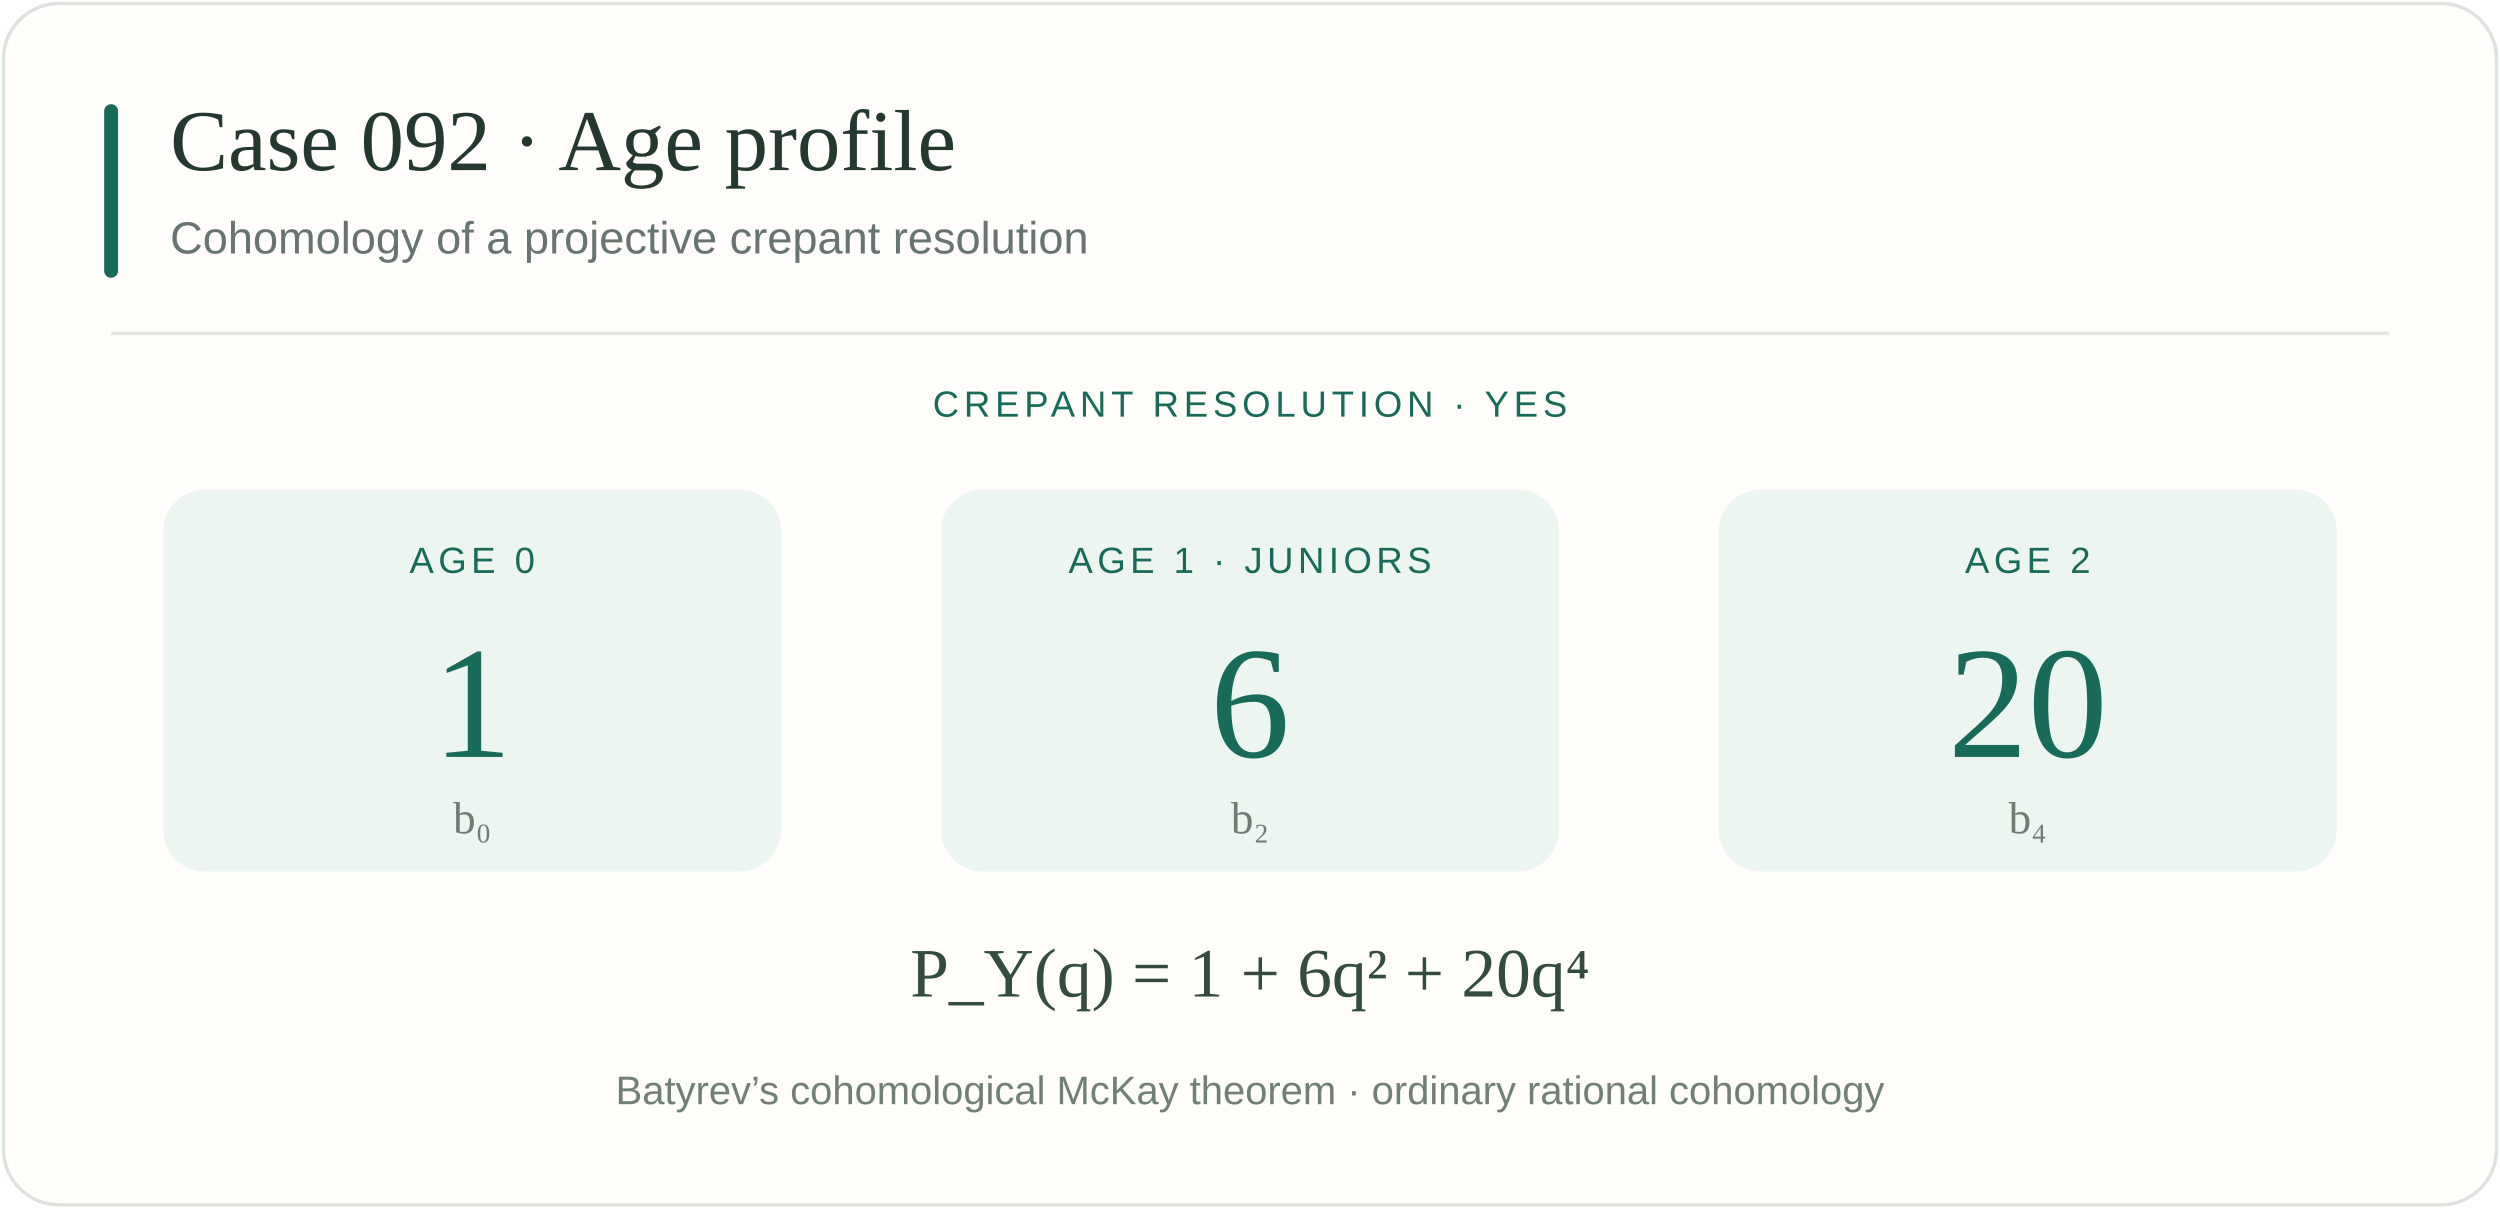
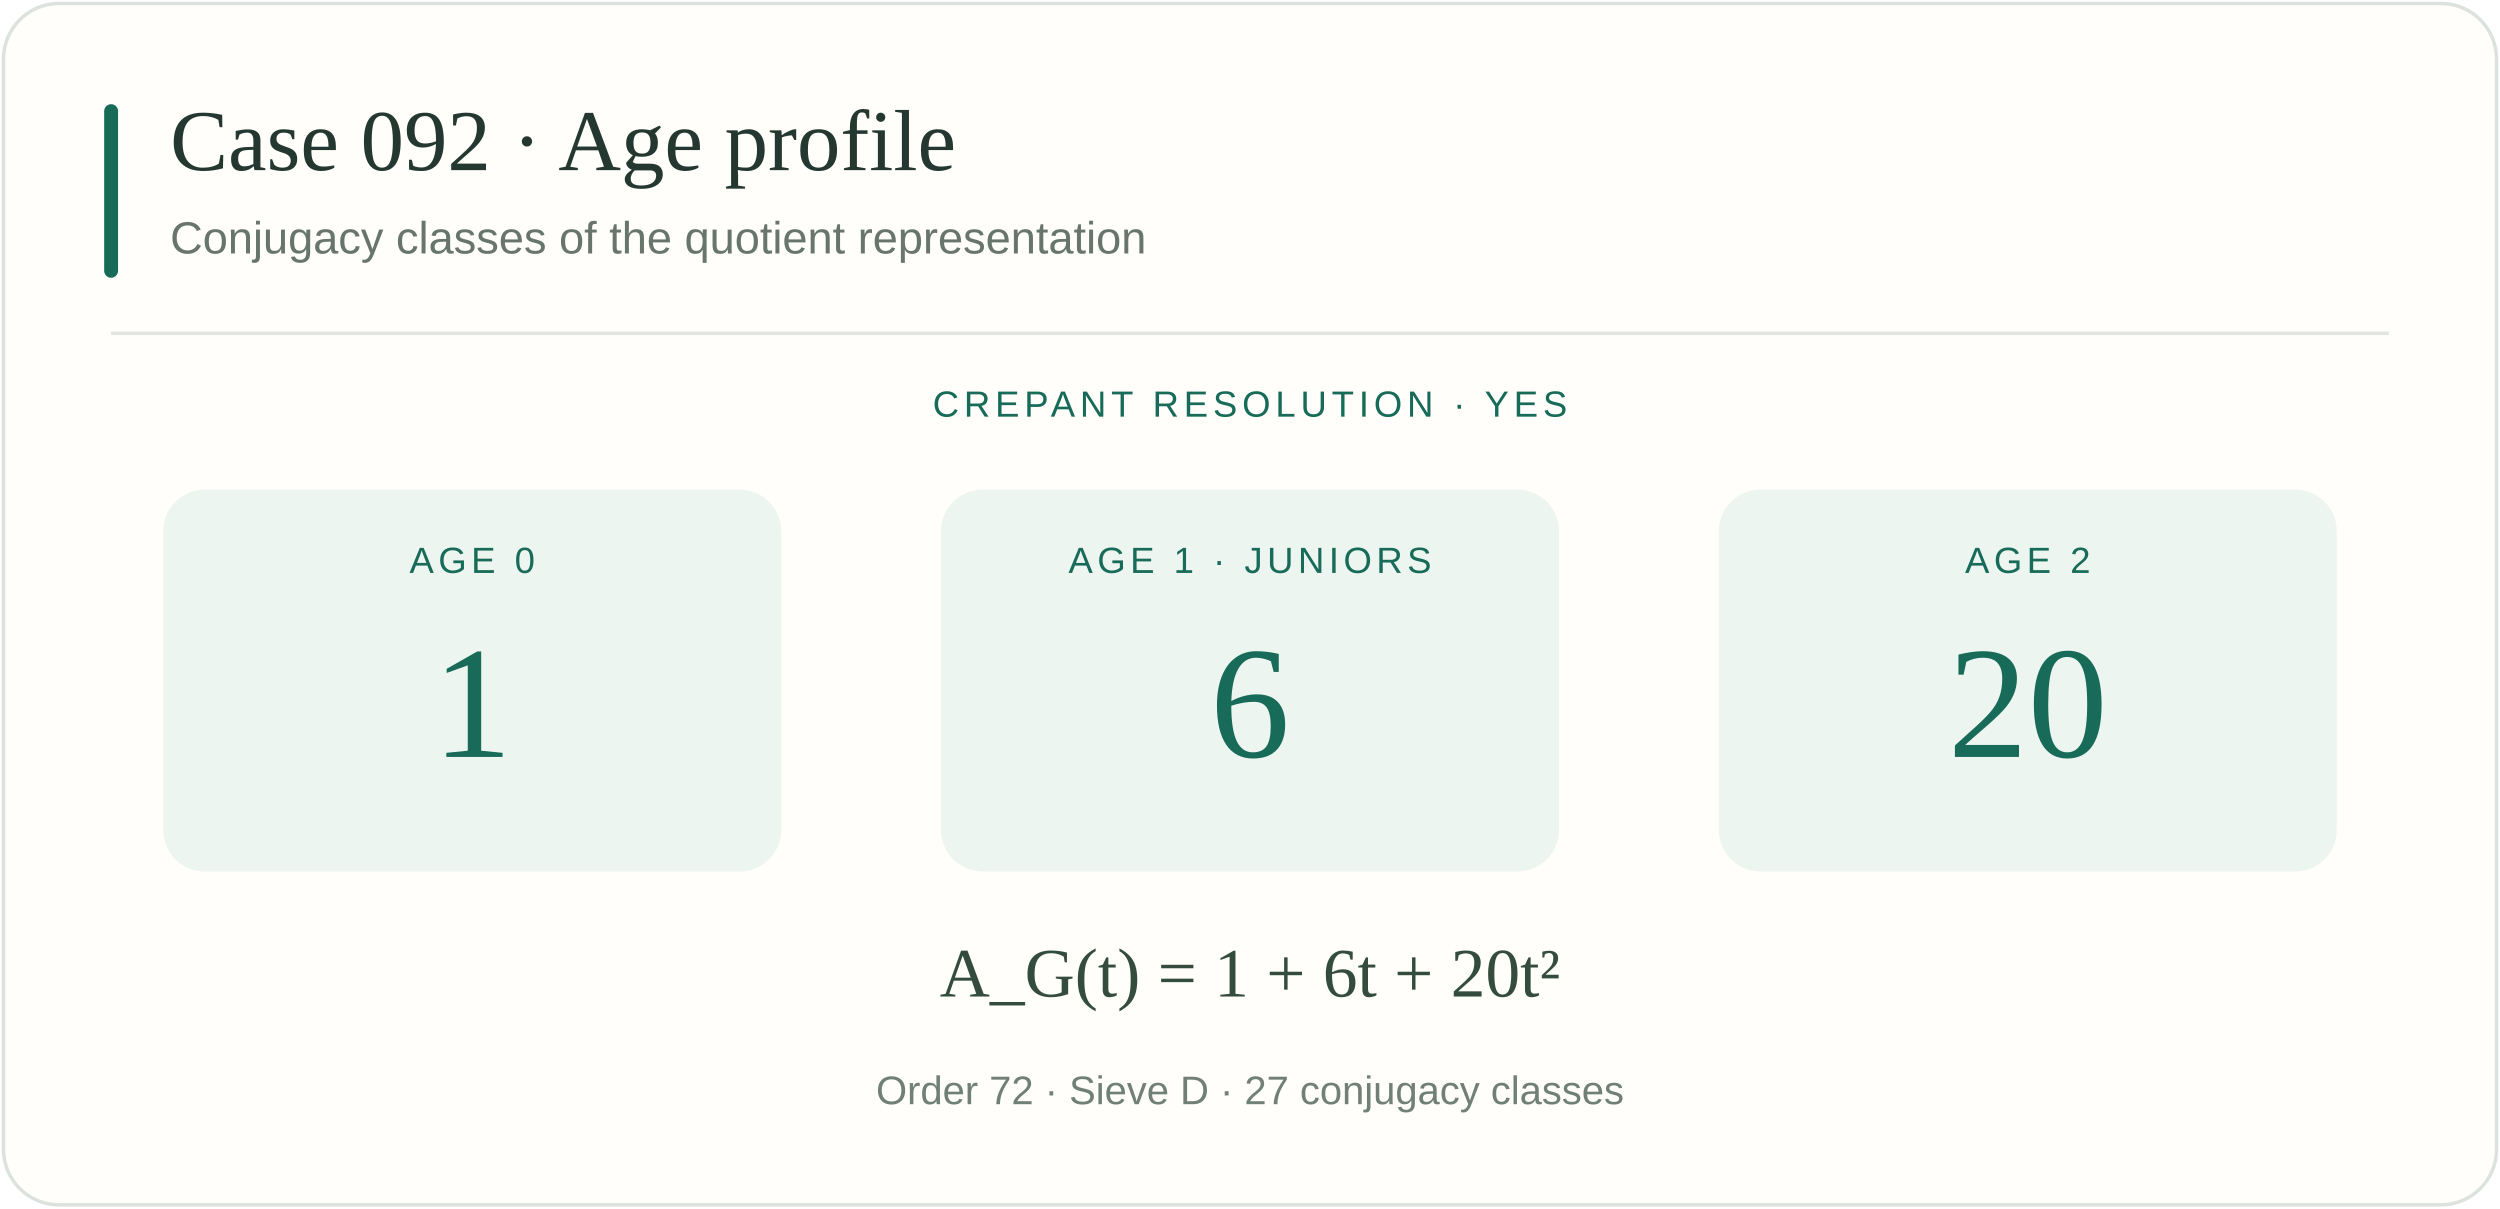
<svg xmlns="http://www.w3.org/2000/svg" width="720" height="348" viewBox="0 0 720 348" role="img" aria-labelledby="title desc" data-case="92" data-decision="YES">
  <rect x="1" y="1" width="718" height="346" rx="16" fill="#fffefa" stroke="#dce2dd" />
  <rect x="30" y="30" width="4" height="50" rx="2" fill="#176b58" />
  <text x="49" y="49" fill="#243831" font-family="Georgia,Times New Roman,serif" font-size="25">Case 092 · Age profile</text>
-   <text x="49" y="73" fill="#68746e" font-family="Arial,sans-serif" font-size="13">Cohomology of a projective crepant resolution</text>
+   <text x="49" y="73" fill="#68746e" font-family="Arial,sans-serif" font-size="13">Conjugacy classes of the quotient representation</text>
  <line x1="32" y1="96" x2="688" y2="96" stroke="#e2e6e1" />
  <text x="360" y="120" text-anchor="middle" fill="#176b58" font-family="Arial,sans-serif" font-size="10.5" letter-spacing="1.4">CREPANT RESOLUTION · YES</text>
  <rect x="47" y="141" width="178" height="110" rx="12" fill="#edf5f1" />
  <text x="136" y="165" text-anchor="middle" fill="#176b58" font-family="Arial,sans-serif" font-size="10.5" letter-spacing="1.3">AGE 0</text>
  <text data-age="0" x="136" y="218" text-anchor="middle" fill="#176b58" font-family="Georgia,Times New Roman,serif" font-size="46">1</text>
-   <text x="136" y="240" text-anchor="middle" fill="#6d7d72" font-family="Georgia,Times New Roman,serif" font-size="13">b₀</text>
  <rect x="271" y="141" width="178" height="110" rx="12" fill="#edf5f1" />
  <text x="360" y="165" text-anchor="middle" fill="#176b58" font-family="Arial,sans-serif" font-size="10.5" letter-spacing="1.3">AGE 1 · JUNIORS</text>
  <text data-age="1" x="360" y="218" text-anchor="middle" fill="#176b58" font-family="Georgia,Times New Roman,serif" font-size="46">6</text>
-   <text x="360" y="240" text-anchor="middle" fill="#6d7d72" font-family="Georgia,Times New Roman,serif" font-size="13">b₂</text>
  <rect x="495" y="141" width="178" height="110" rx="12" fill="#edf5f1" />
  <text x="584" y="165" text-anchor="middle" fill="#176b58" font-family="Arial,sans-serif" font-size="10.5" letter-spacing="1.3">AGE 2</text>
  <text data-age="2" x="584" y="218" text-anchor="middle" fill="#176b58" font-family="Georgia,Times New Roman,serif" font-size="46">20</text>
-   <text x="584" y="240" text-anchor="middle" fill="#6d7d72" font-family="Georgia,Times New Roman,serif" font-size="13">b₄</text>
-   <text x="360" y="287" text-anchor="middle" fill="#344c3e" font-family="Georgia,Times New Roman,serif" font-size="20">P_Y(q) = 1 + 6q² + 20q⁴</text>
-   <text x="360" y="318" text-anchor="middle" fill="#718076" font-family="Arial,sans-serif" font-size="11.5">Batyrev’s cohomological McKay theorem · ordinary rational cohomology</text>
+   <text x="360" y="287" text-anchor="middle" fill="#344c3e" font-family="Georgia,Times New Roman,serif" font-size="20">A_G(t) = 1 + 6t + 20t²</text>
+   <text x="360" y="318" text-anchor="middle" fill="#718076" font-family="Arial,sans-serif" font-size="11.5">Order 72 · Sieve D · 27 conjugacy classes</text>
</svg>
